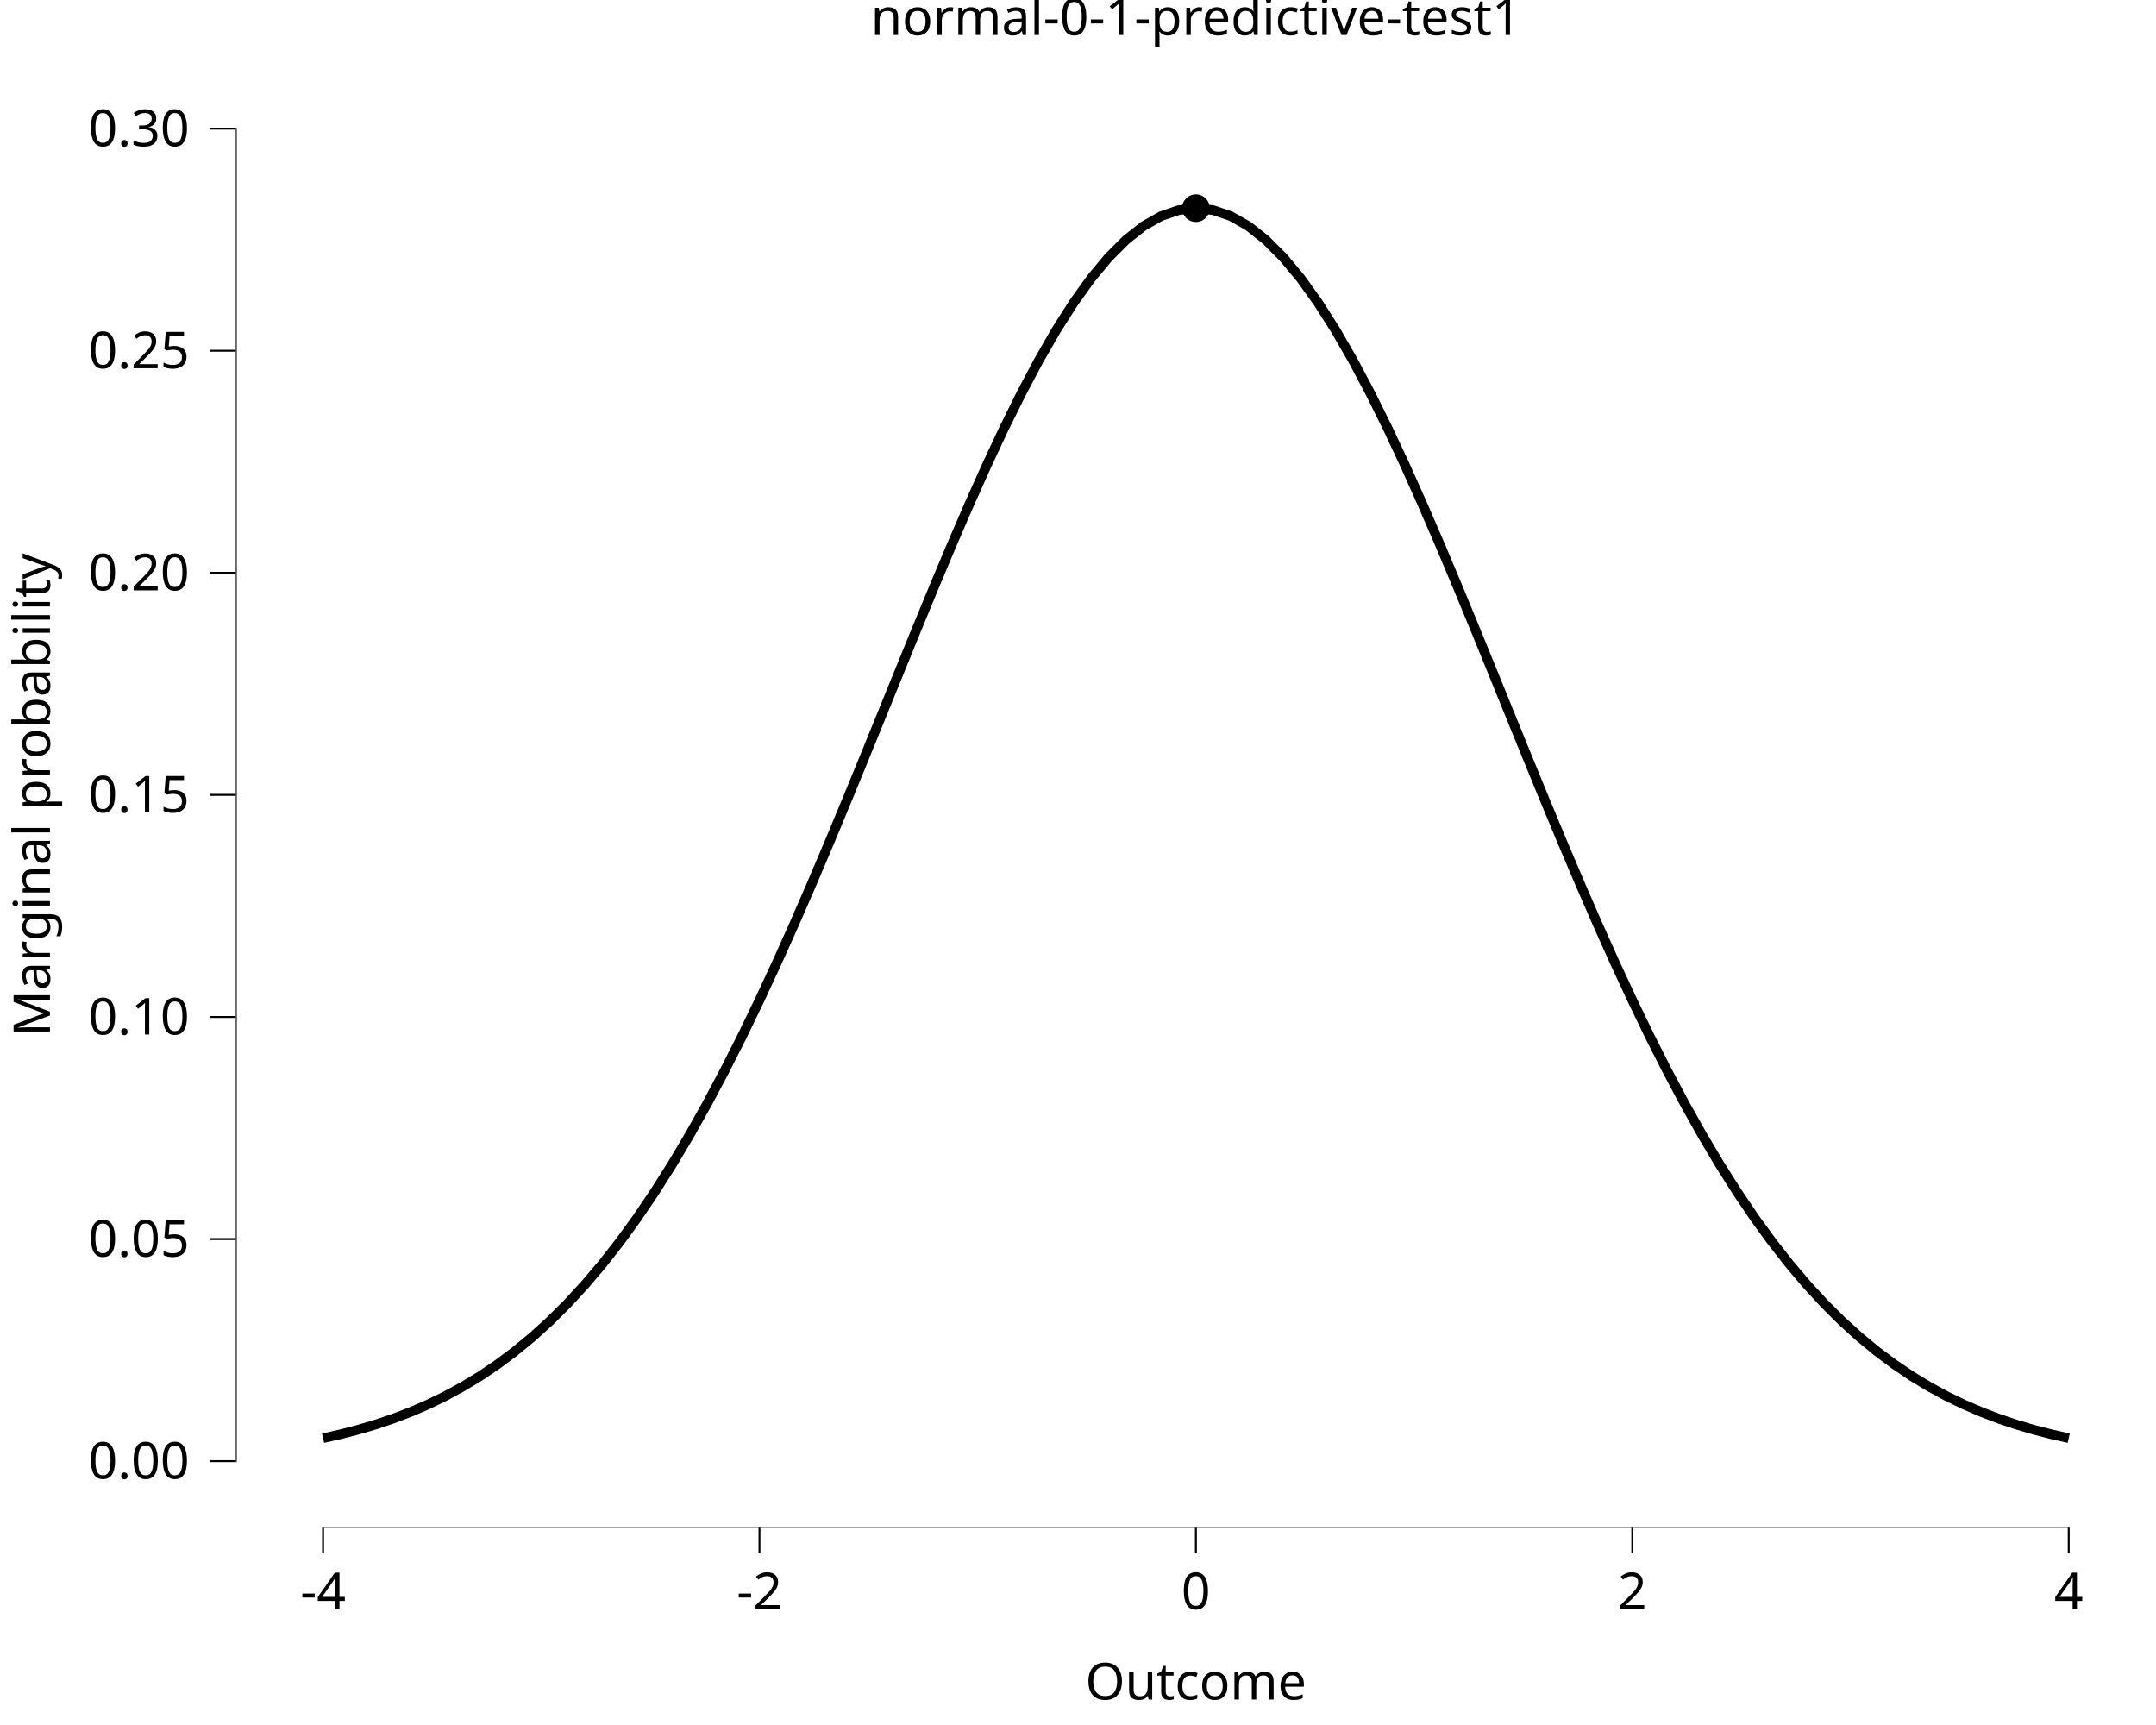
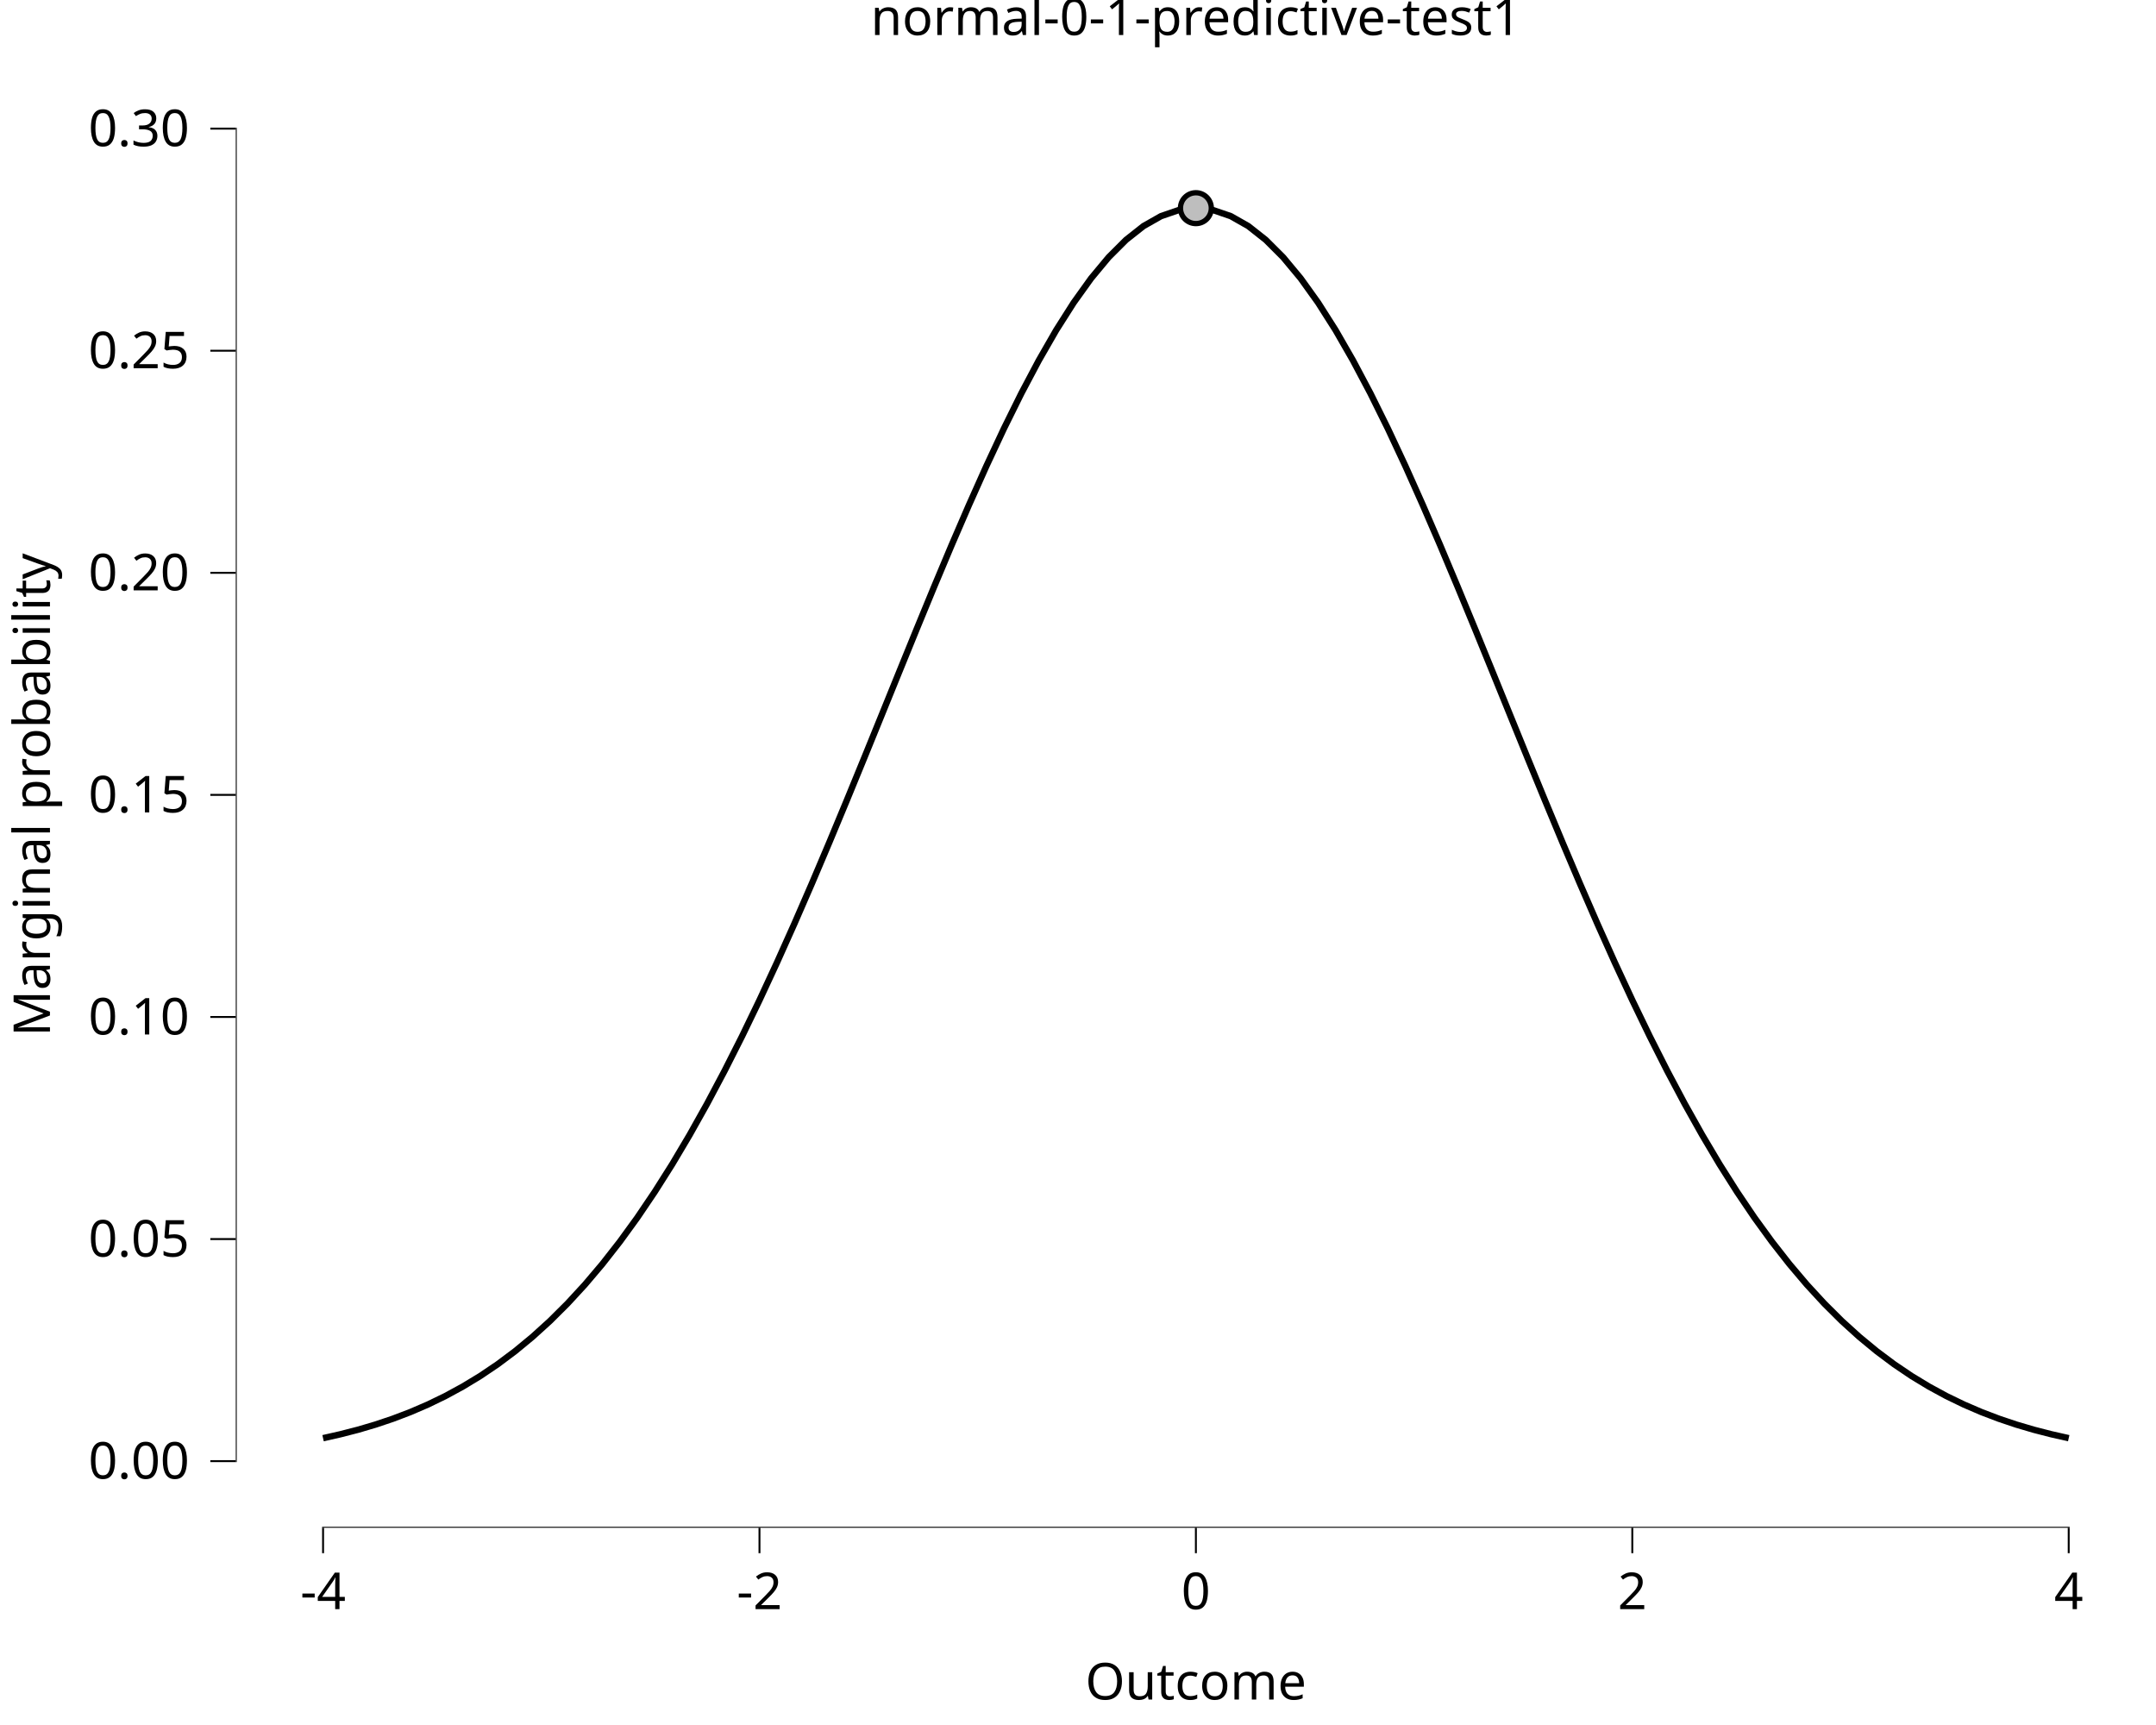
<svg xmlns="http://www.w3.org/2000/svg" class="svglite" data-engine-version="2.0" width="720.00pt" height="576.00pt" viewBox="0 0 720.00 576.00">
  <defs>
    <style type="text/css">
    .svglite line, .svglite polyline, .svglite polygon, .svglite path, .svglite rect, .svglite circle {
      fill: none;
      stroke: #000000;
      stroke-linecap: round;
      stroke-linejoin: round;
      stroke-miterlimit: 10.00;
    }
  </style>
  </defs>
  <rect width="100%" height="100%" style="stroke: none; fill: #FFFFFF;" />
  <defs>
    <clipPath id="cpMC4wMHw3MjAuMDB8MC4wMHw1NzYuMDA=">
      <rect x="0.00" y="0.00" width="720.00" height="576.00" />
    </clipPath>
  </defs>
  <g clip-path="url(#cpMC4wMHw3MjAuMDB8MC4wMHw1NzYuMDA=)">
    <rect x="-0" y="0.00" width="720.00" height="576.00" style="stroke-width: 10.67; stroke: none;" />
  </g>
  <defs>
    <clipPath id="cpNzguNzR8NzIwLjAwfDIwLjcxfDUxMC4xNA==">
      <rect x="78.74" y="20.71" width="641.26" height="489.43" />
    </clipPath>
  </defs>
  <g clip-path="url(#cpNzguNzR8NzIwLjAwfDIwLjcxfDUxMC4xNA==)">
    <rect x="78.74" y="20.71" width="641.26" height="489.43" style="stroke-width: 10.67; stroke: none;" />
-     <polyline points="107.89,480.23 113.72,478.91 119.55,477.41 125.38,475.69 131.21,473.73 137.04,471.51 142.87,469.00 148.69,466.18 154.52,463.01 160.35,459.48 166.18,455.55 172.01,451.19 177.84,446.38 183.67,441.09 189.50,435.29 195.33,428.96 201.16,422.08 206.99,414.63 212.82,406.61 218.65,397.98 224.48,388.77 230.31,378.95 236.14,368.55 241.97,357.57 247.80,346.04 253.63,333.98 259.46,321.43 265.29,308.43 271.12,295.03 276.95,281.29 282.78,267.28 288.61,253.08 294.44,238.76 300.27,224.41 306.10,210.12 311.92,196.00 317.75,182.13 323.58,168.64 329.41,155.61 335.24,143.15 341.07,131.37 346.90,120.37 352.73,110.23 358.56,101.06 364.39,92.93 370.22,85.92 376.05,80.09 381.88,75.49 387.71,72.18 393.54,70.18 399.37,69.51 405.20,70.18 411.03,72.18 416.86,75.49 422.69,80.09 428.52,85.92 434.35,92.93 440.18,101.06 446.01,110.23 451.84,120.37 457.67,131.37 463.50,143.15 469.33,155.61 475.15,168.64 480.98,182.13 486.81,196.00 492.64,210.12 498.47,224.41 504.30,238.76 510.13,253.08 515.96,267.28 521.79,281.29 527.62,295.03 533.45,308.43 539.28,321.43 545.11,333.98 550.94,346.04 556.77,357.57 562.60,368.55 568.43,378.95 574.26,388.77 580.09,397.98 585.92,406.61 591.75,414.63 597.58,422.08 603.41,428.96 609.24,435.29 615.07,441.09 620.90,446.38 626.73,451.19 632.56,455.55 638.38,459.48 644.21,463.01 650.04,466.18 655.87,469.00 661.70,471.51 667.53,473.73 673.36,475.69 679.19,477.41 685.02,478.91 690.85,480.23 " style="stroke-width: 3.20; stroke-linecap: butt;" />
-     <circle cx="399.37" cy="69.51" r="4.62" style="stroke-width: 0.71; stroke: none; fill: #000000;" />
+     <polyline points="107.89,480.23 113.72,478.91 119.55,477.41 125.38,475.69 131.21,473.73 137.04,471.51 142.87,469.00 148.69,466.18 154.52,463.01 160.35,459.48 166.18,455.55 172.01,451.19 177.84,446.38 183.67,441.09 189.50,435.29 195.33,428.96 201.16,422.08 206.99,414.63 212.82,406.61 218.65,397.98 224.48,388.77 230.31,378.95 236.14,368.55 241.97,357.57 247.80,346.04 253.63,333.98 259.46,321.43 265.29,308.43 271.12,295.03 276.95,281.29 282.78,267.28 288.61,253.08 294.44,238.76 300.27,224.41 306.10,210.12 311.92,196.00 317.75,182.13 323.58,168.64 329.41,155.61 335.24,143.15 341.07,131.37 346.90,120.37 352.73,110.23 358.56,101.06 364.39,92.93 370.22,85.92 376.05,80.09 381.88,75.49 387.71,72.18 393.54,70.18 399.37,69.51 405.20,70.18 411.03,72.18 416.86,75.49 422.69,80.09 428.52,85.92 434.35,92.93 440.18,101.06 446.01,110.23 451.84,120.37 457.67,131.37 463.50,143.15 469.33,155.61 475.15,168.64 480.98,182.13 486.81,196.00 492.64,210.12 498.47,224.41 504.30,238.76 510.13,253.08 515.96,267.28 521.79,281.29 527.62,295.03 533.45,308.43 539.28,321.43 545.11,333.98 550.94,346.04 556.77,357.57 562.60,368.55 568.43,378.95 574.26,388.77 580.09,397.98 585.92,406.61 591.75,414.63 597.58,422.08 603.41,428.96 609.24,435.29 615.07,441.09 620.90,446.38 626.73,451.19 632.56,455.55 638.38,459.48 644.21,463.01 650.04,466.18 655.87,469.00 661.70,471.51 667.53,473.73 673.36,475.69 679.19,477.41 685.02,478.91 690.85,480.23 " style="stroke-width: 2.13; stroke-linecap: butt;" />
+     <circle cx="399.37" cy="69.51" r="5.15" style="stroke-width: 1.77; fill: #BEBEBE;" />
    <line x1="107.57" y1="510.14" x2="691.17" y2="510.14" style="stroke-width: 0.64; stroke-linecap: butt;" />
    <line x1="78.74" y1="488.21" x2="78.74" y2="42.64" style="stroke-width: 0.64; stroke-linecap: butt;" />
    <rect x="78.74" y="20.71" width="641.26" height="489.43" style="stroke-width: 0.00; stroke: none;" />
  </g>
  <g clip-path="url(#cpMC4wMHw3MjAuMDB8MC4wMHw1NzYuMDA=)">
    <polyline points="78.74,510.14 78.74,20.71 " style="stroke-width: 0.00; stroke: none; stroke-linecap: butt;" />
    <text x="63.26" y="493.74" text-anchor="end" style="font-size: 17.00px; font-family: sans;" textLength="33.09px" lengthAdjust="spacingAndGlyphs">0.00</text>
    <text x="63.26" y="419.59" text-anchor="end" style="font-size: 17.00px; font-family: sans;" textLength="33.09px" lengthAdjust="spacingAndGlyphs">0.05</text>
    <text x="63.26" y="345.43" text-anchor="end" style="font-size: 17.00px; font-family: sans;" textLength="33.09px" lengthAdjust="spacingAndGlyphs">0.10</text>
    <text x="63.26" y="271.27" text-anchor="end" style="font-size: 17.00px; font-family: sans;" textLength="33.09px" lengthAdjust="spacingAndGlyphs">0.15</text>
    <text x="63.26" y="197.12" text-anchor="end" style="font-size: 17.00px; font-family: sans;" textLength="33.09px" lengthAdjust="spacingAndGlyphs">0.20</text>
    <text x="63.26" y="122.96" text-anchor="end" style="font-size: 17.00px; font-family: sans;" textLength="33.09px" lengthAdjust="spacingAndGlyphs">0.25</text>
    <text x="63.26" y="48.80" text-anchor="end" style="font-size: 17.00px; font-family: sans;" textLength="33.09px" lengthAdjust="spacingAndGlyphs">0.30</text>
    <polyline points="70.24,487.89 78.74,487.89 " style="stroke-width: 0.64; stroke-linecap: butt;" />
    <polyline points="70.24,413.74 78.74,413.74 " style="stroke-width: 0.64; stroke-linecap: butt;" />
    <polyline points="70.24,339.58 78.74,339.58 " style="stroke-width: 0.64; stroke-linecap: butt;" />
    <polyline points="70.24,265.42 78.74,265.42 " style="stroke-width: 0.64; stroke-linecap: butt;" />
    <polyline points="70.24,191.27 78.74,191.27 " style="stroke-width: 0.64; stroke-linecap: butt;" />
    <polyline points="70.24,117.11 78.74,117.11 " style="stroke-width: 0.64; stroke-linecap: butt;" />
    <polyline points="70.24,42.95 78.74,42.95 " style="stroke-width: 0.64; stroke-linecap: butt;" />
    <polyline points="78.74,510.14 720.00,510.14 " style="stroke-width: 0.00; stroke: none; stroke-linecap: butt;" />
    <polyline points="107.89,518.64 107.89,510.14 " style="stroke-width: 0.64; stroke-linecap: butt;" />
    <polyline points="253.63,518.64 253.63,510.14 " style="stroke-width: 0.64; stroke-linecap: butt;" />
    <polyline points="399.37,518.64 399.37,510.14 " style="stroke-width: 0.64; stroke-linecap: butt;" />
    <polyline points="545.11,518.64 545.11,510.14 " style="stroke-width: 0.64; stroke-linecap: butt;" />
    <polyline points="690.85,518.64 690.85,510.14 " style="stroke-width: 0.64; stroke-linecap: butt;" />
    <text x="107.89" y="537.32" text-anchor="middle" style="font-size: 17.00px; font-family: sans;" textLength="15.12px" lengthAdjust="spacingAndGlyphs">-4</text>
    <text x="253.63" y="537.32" text-anchor="middle" style="font-size: 17.00px; font-family: sans;" textLength="15.12px" lengthAdjust="spacingAndGlyphs">-2</text>
    <text x="399.37" y="537.32" text-anchor="middle" style="font-size: 17.00px; font-family: sans;" textLength="9.46px" lengthAdjust="spacingAndGlyphs">0</text>
    <text x="545.11" y="537.32" text-anchor="middle" style="font-size: 17.00px; font-family: sans;" textLength="9.46px" lengthAdjust="spacingAndGlyphs">2</text>
    <text x="690.85" y="537.32" text-anchor="middle" style="font-size: 17.00px; font-family: sans;" textLength="9.46px" lengthAdjust="spacingAndGlyphs">4</text>
    <text x="399.37" y="567.49" text-anchor="middle" style="font-size: 17.00px; font-family: sans;" textLength="68.99px" lengthAdjust="spacingAndGlyphs">Outcome</text>
    <text transform="translate(16.68,265.42) rotate(-90)" text-anchor="middle" style="font-size: 17.00px; font-family: sans;" textLength="147.41px" lengthAdjust="spacingAndGlyphs">Marginal probability</text>
    <text x="399.37" y="11.70" text-anchor="middle" style="font-size: 17.00px; font-family: sans;" textLength="203.15px" lengthAdjust="spacingAndGlyphs">normal-0-1-predictive-test1</text>
  </g>
</svg>
